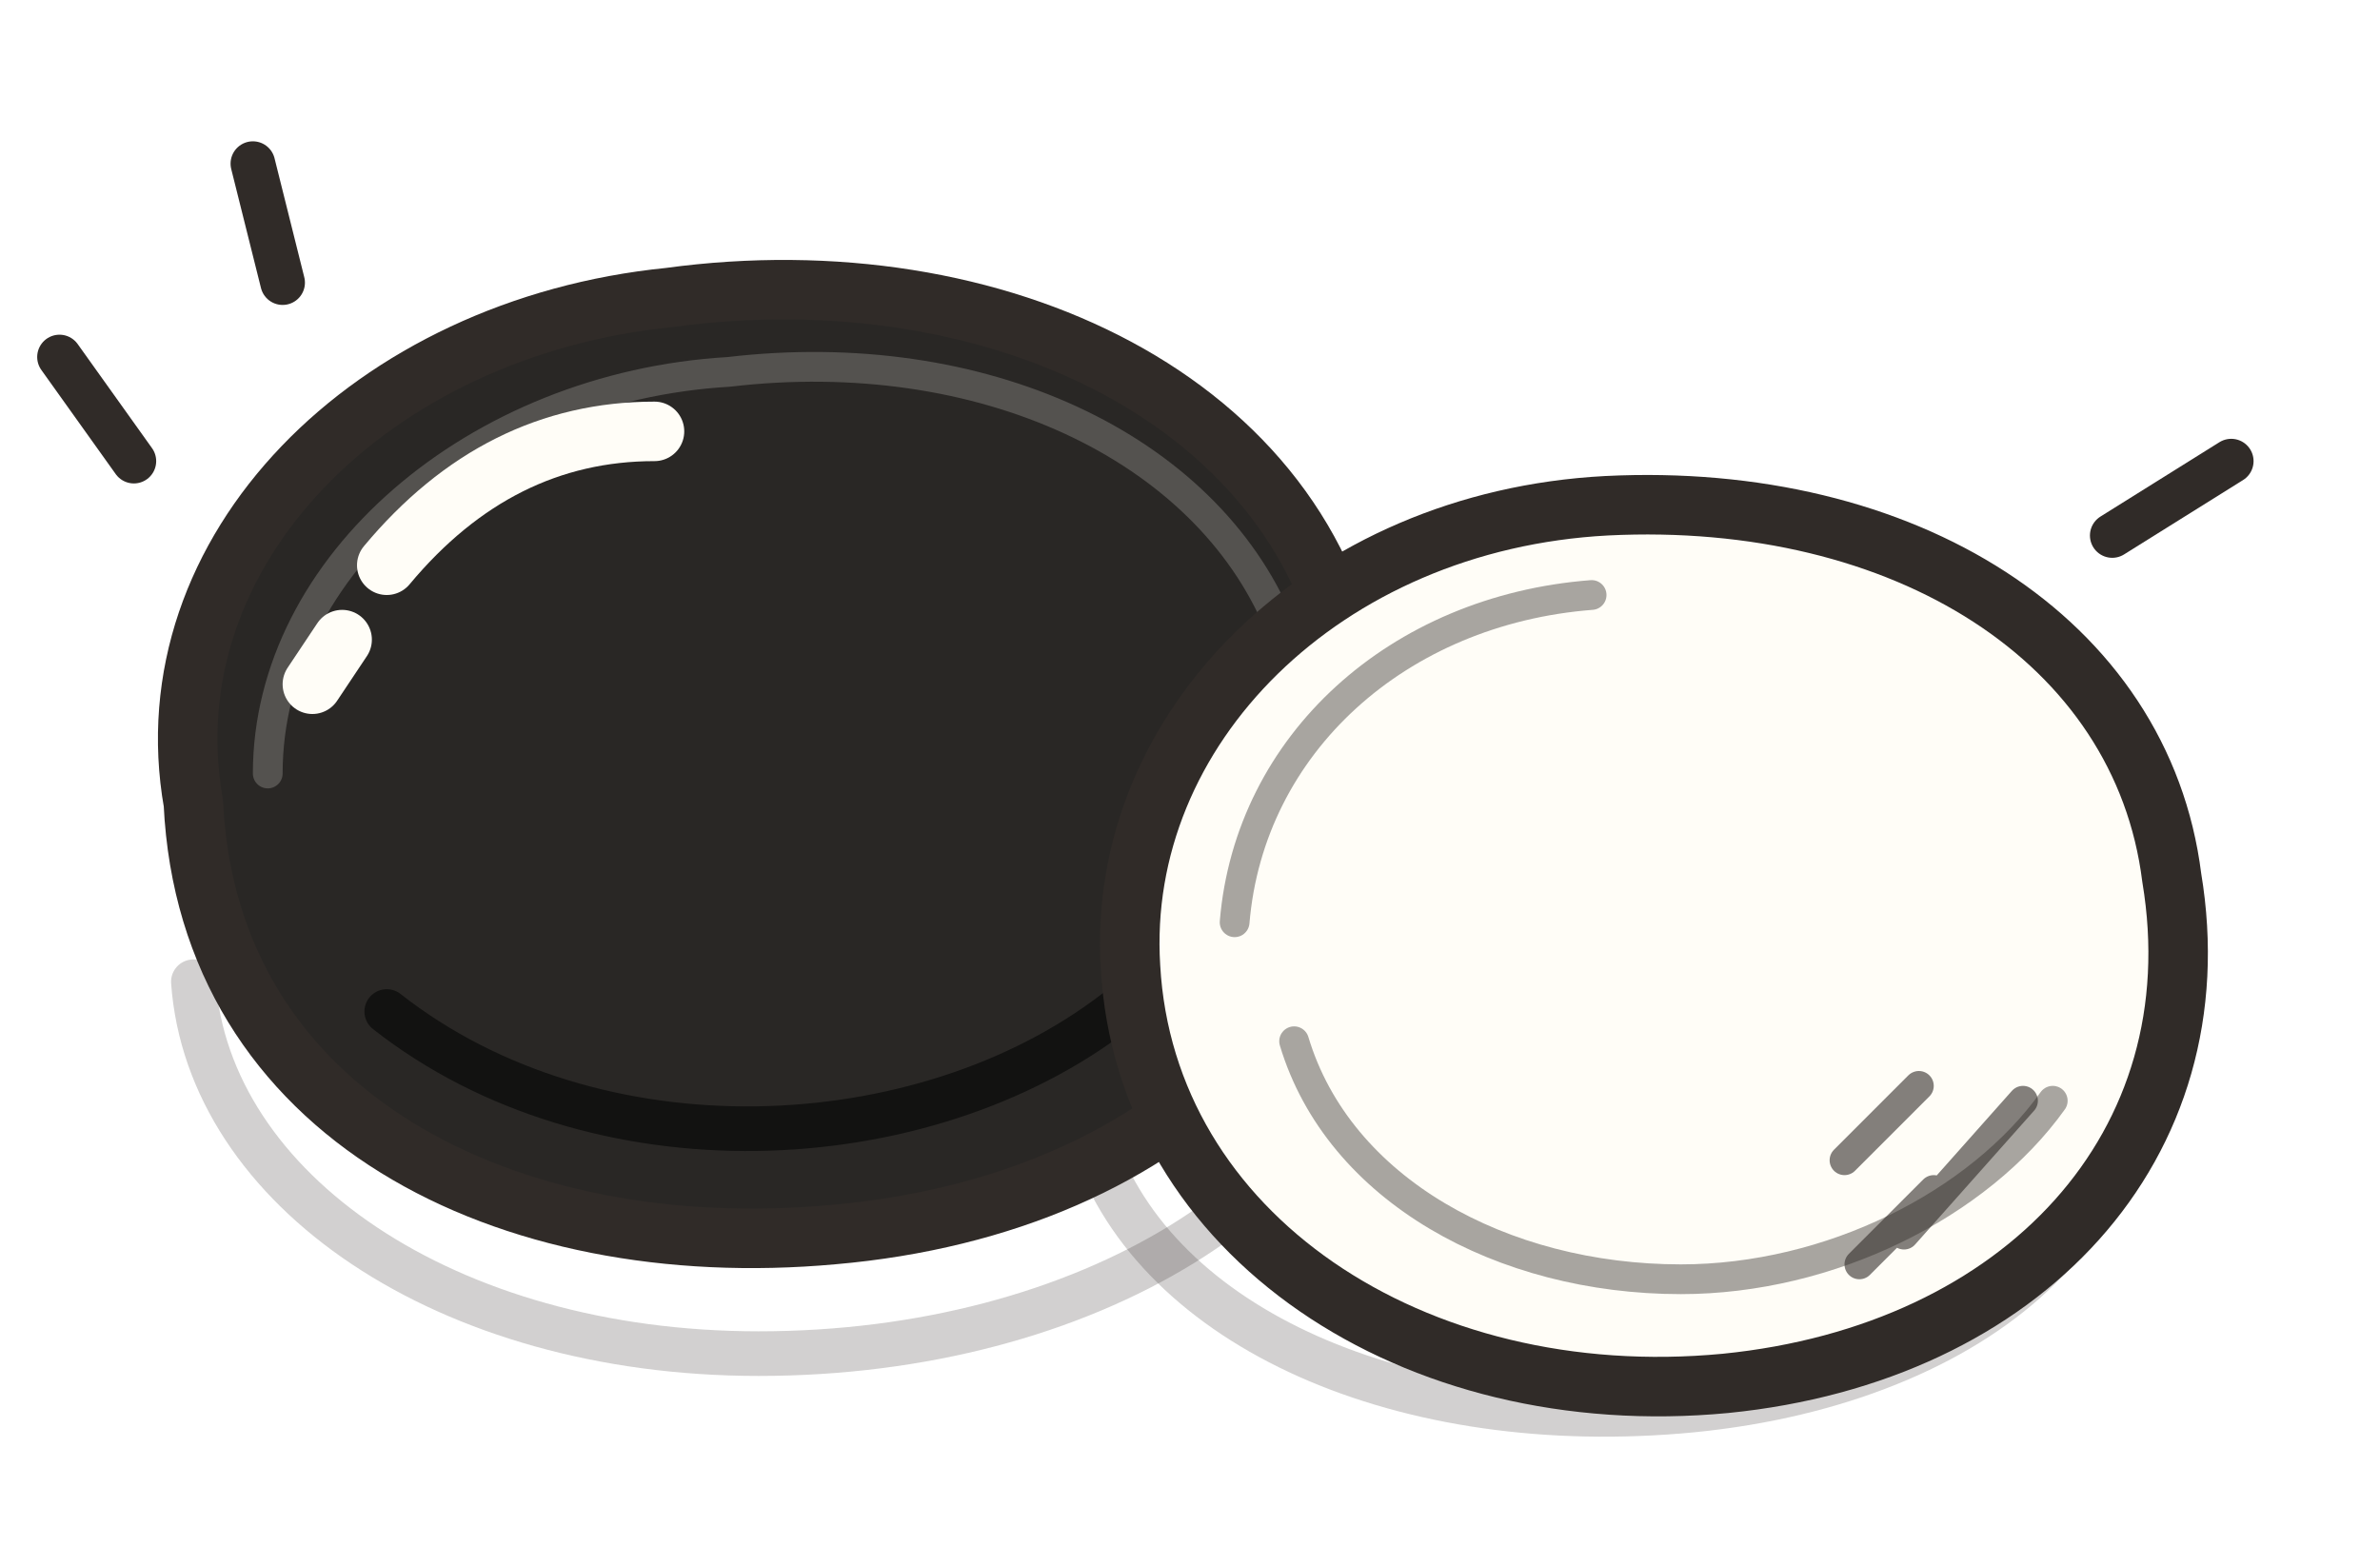
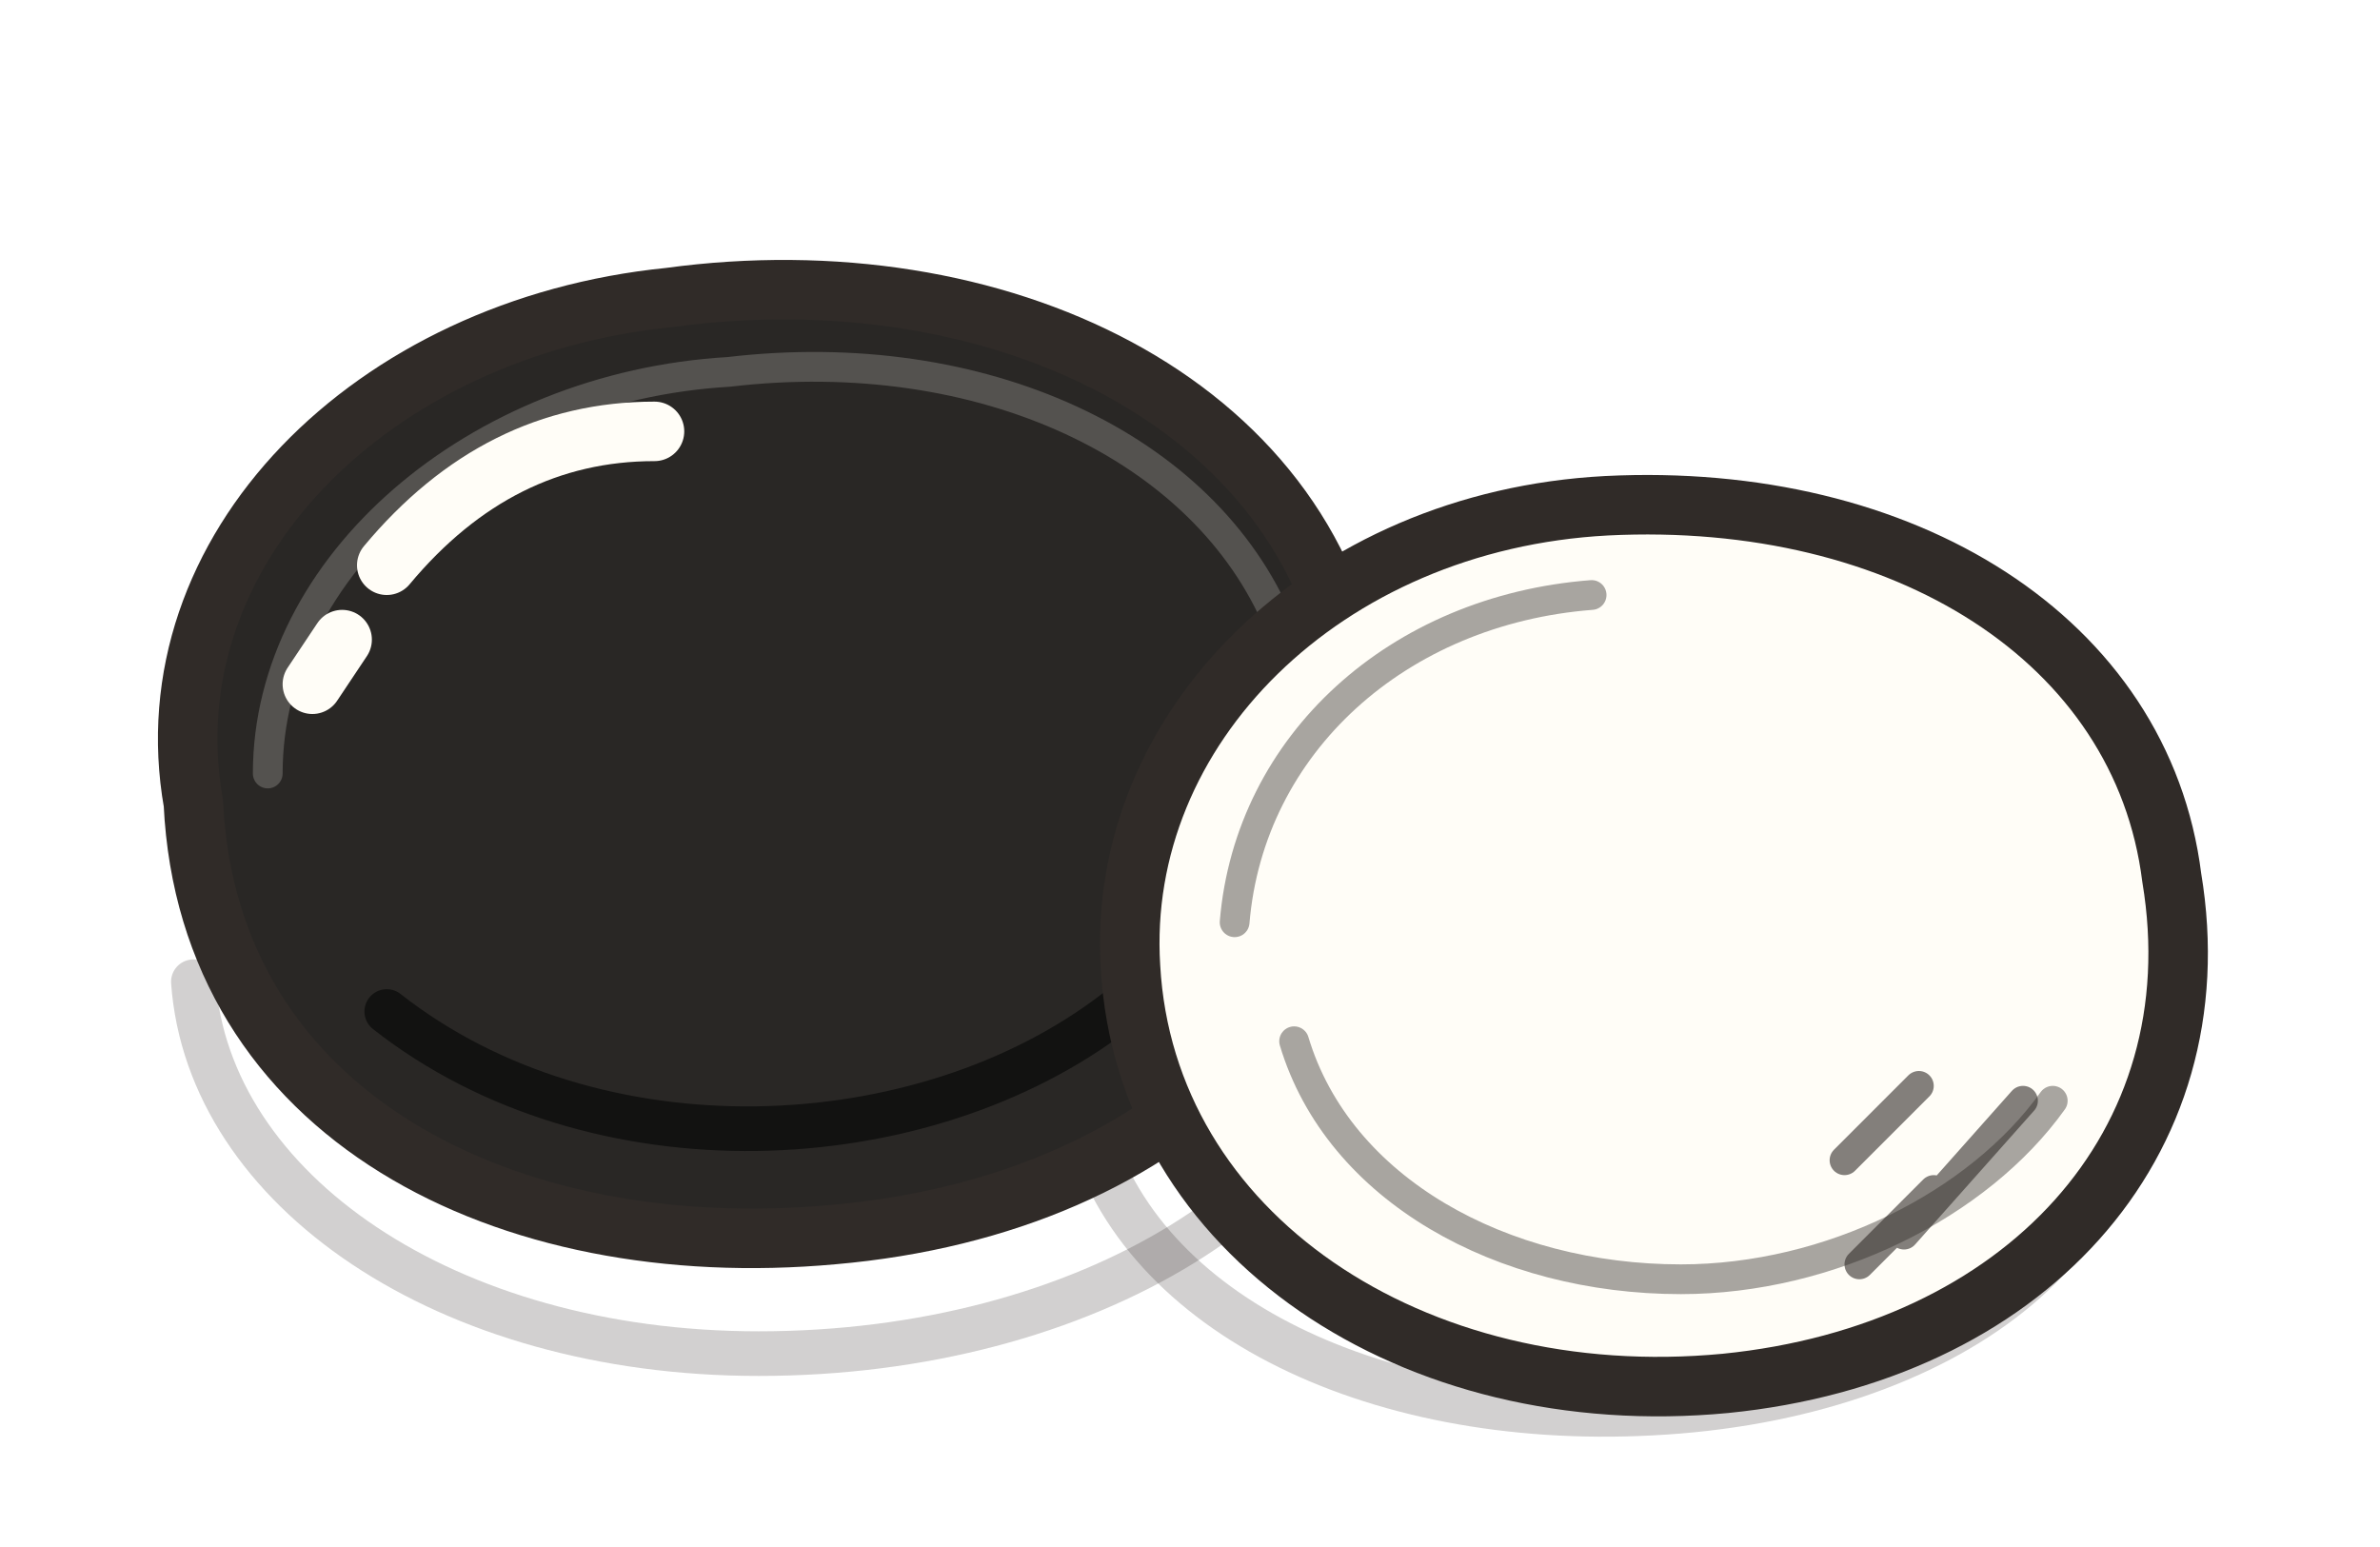
<svg xmlns="http://www.w3.org/2000/svg" width="160" height="104" viewBox="0 0 160 104" fill="none">
  <g stroke="#302b28" stroke-linecap="round" stroke-linejoin="round">
    <path d="M13 66c1 14 17 25 38 25 22 0 40-11 42-26" stroke-width="3" opacity=".22" />
    <path d="M91 49c20-6 47 5 51 21 3 13-11 24-31 25-19 1-35-7-38-20" stroke-width="3" opacity=".22" />
    <path d="M13 54c-3-17 12-32 32-34 22-3 43 7 46 26 3 20-12 35-35 37-22 2-42-8-43-29Z" fill="#292725" stroke-width="4" />
    <path d="M18 52c0-14 14-26 31-27 17-2 32 5 37 17" stroke="#fffdf7" stroke-width="2" opacity=".2" />
    <path d="M26 38c5-6 11-9 18-9m-23 17 2-3" stroke="#fffdf7" stroke-width="4" />
    <path d="M26 68c14 11 36 10 49 0" stroke="#121211" stroke-width="3" />
    <path d="M76 65c-1-16 13-30 32-31 20-1 36 9 38 25 3 18-10 32-30 34-21 2-39-10-40-28Z" fill="#fffdf7" stroke-width="4" />
    <path d="M83 62c1-12 11-21 24-22m-20 30c3 10 14 16 26 16 10 0 20-5 25-12" stroke-width="2" opacity=".42" />
    <path d="m124 78 5-5m-1 10 8-9m-11 11 5-5" stroke-width="2" opacity=".6" />
-     <path d="m9 31-5-7m15-5-2-8m125 25 8-5" stroke-width="3" />
  </g>
</svg>
